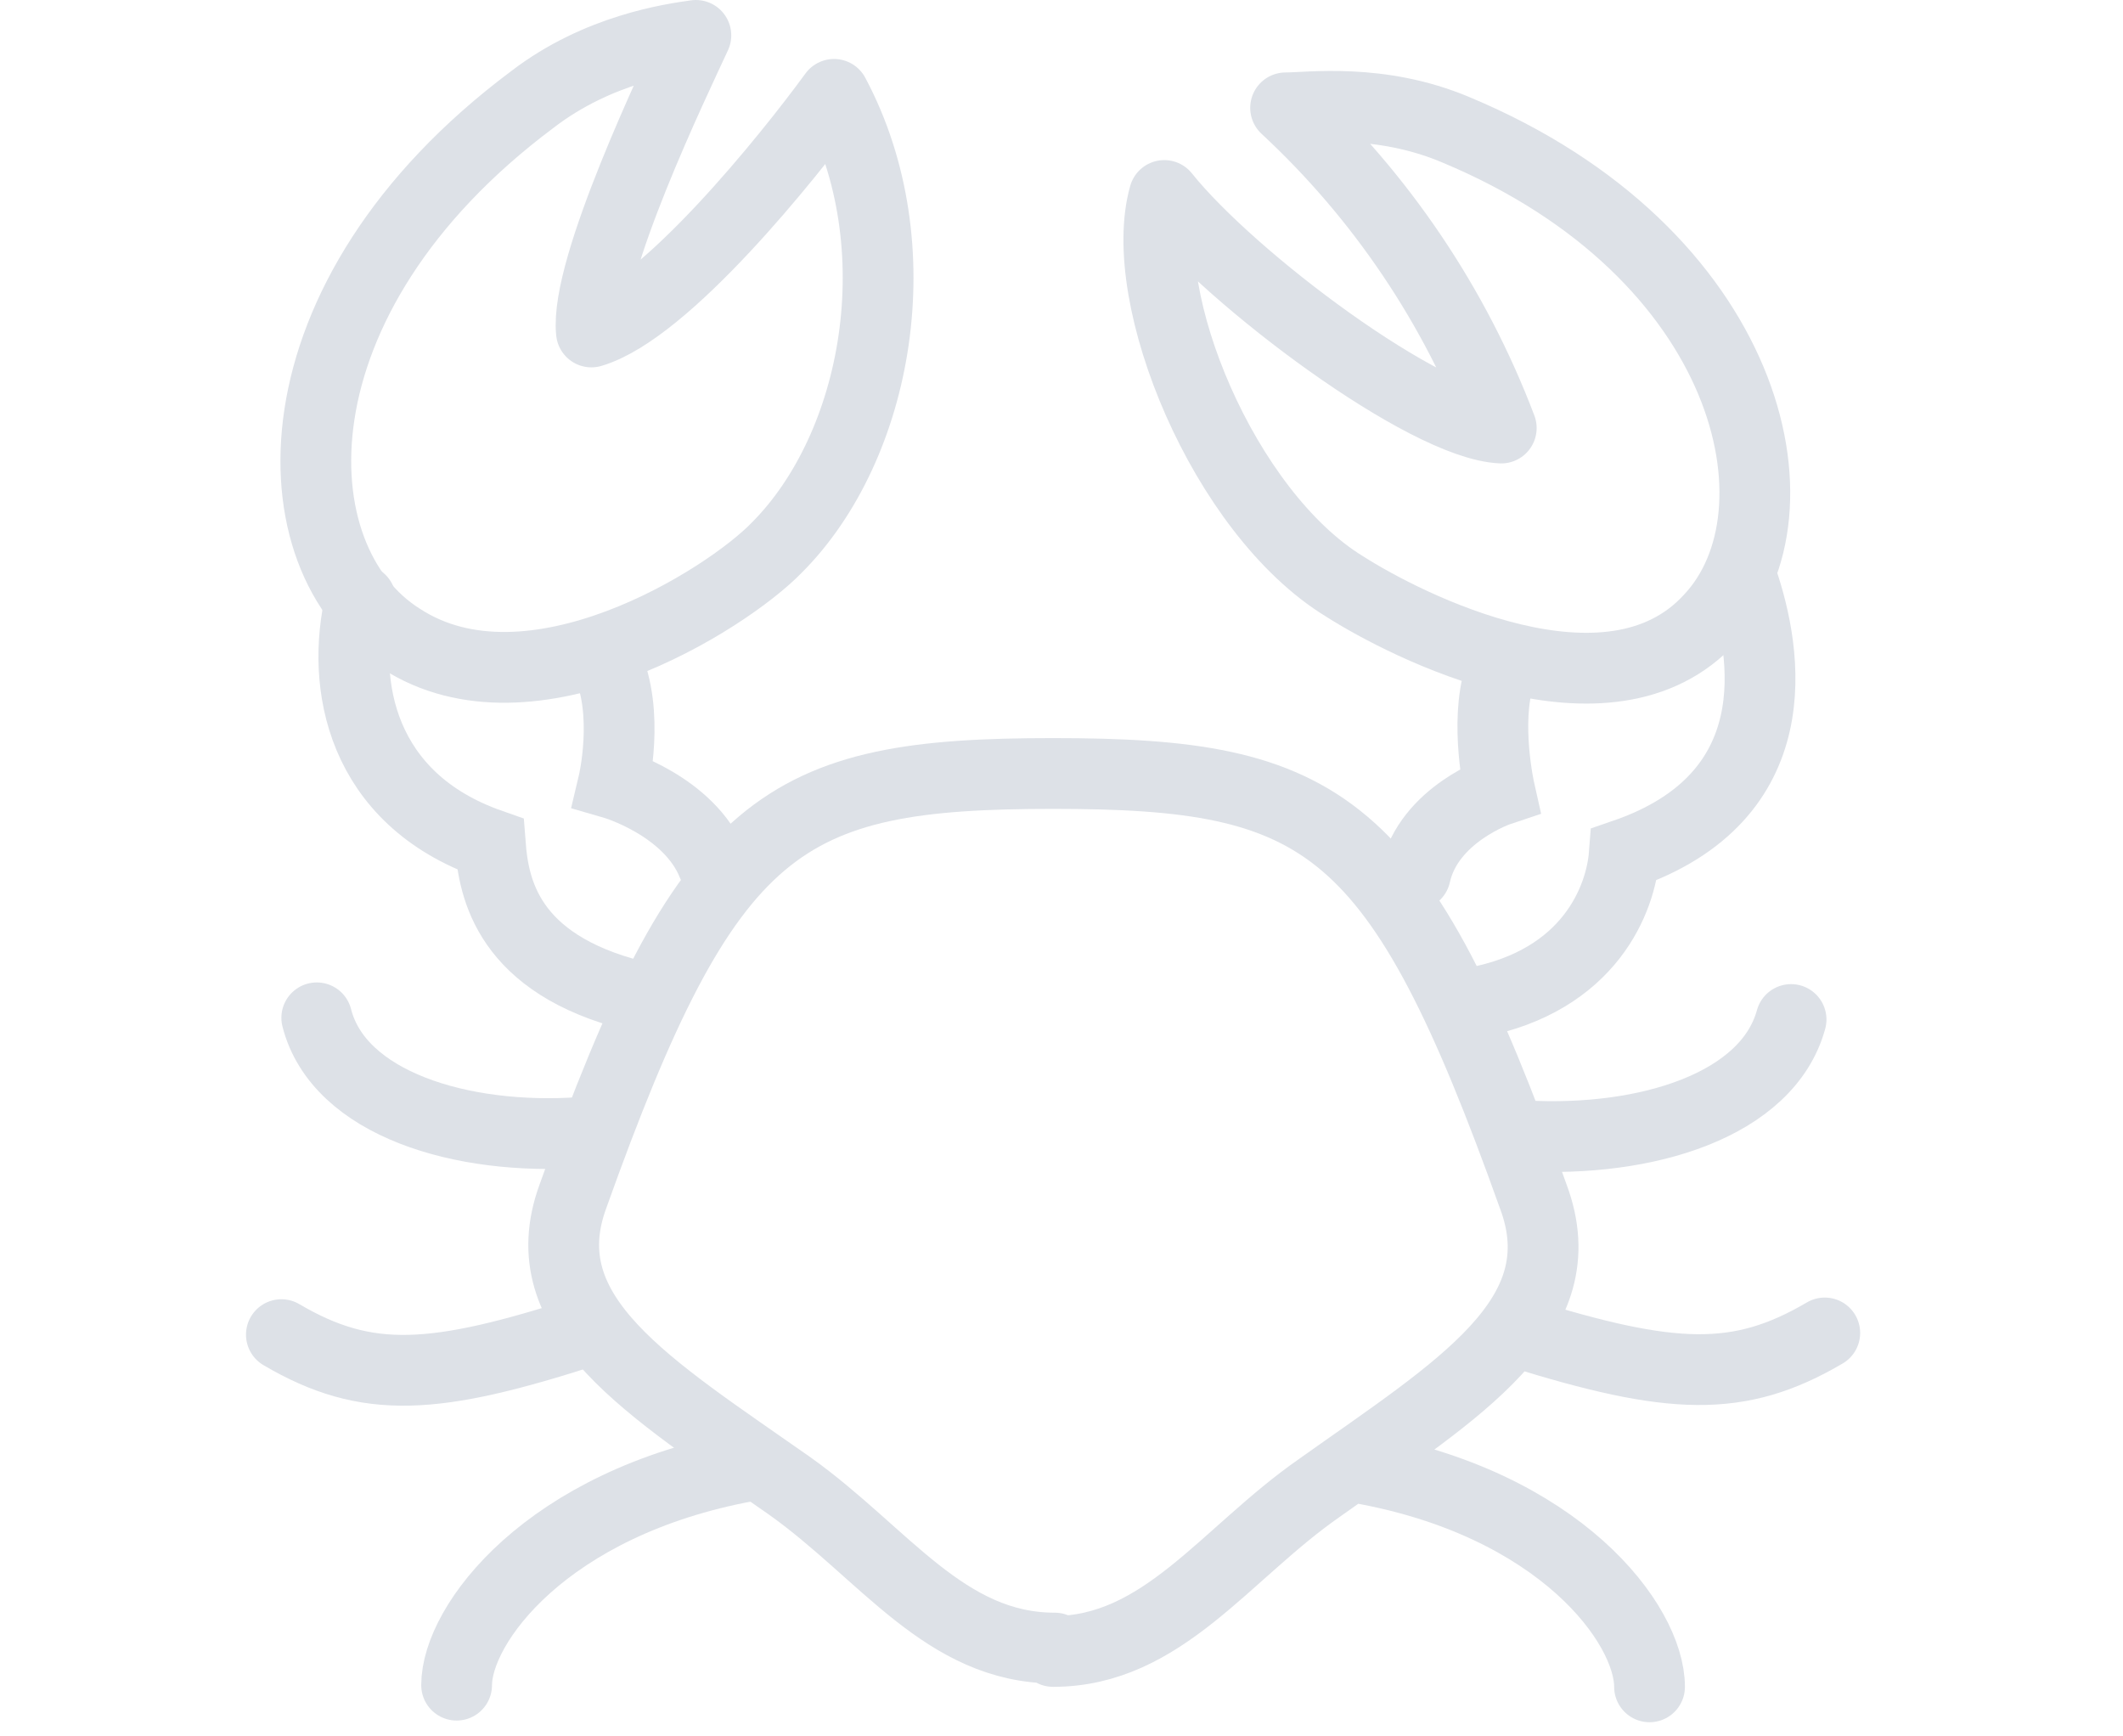
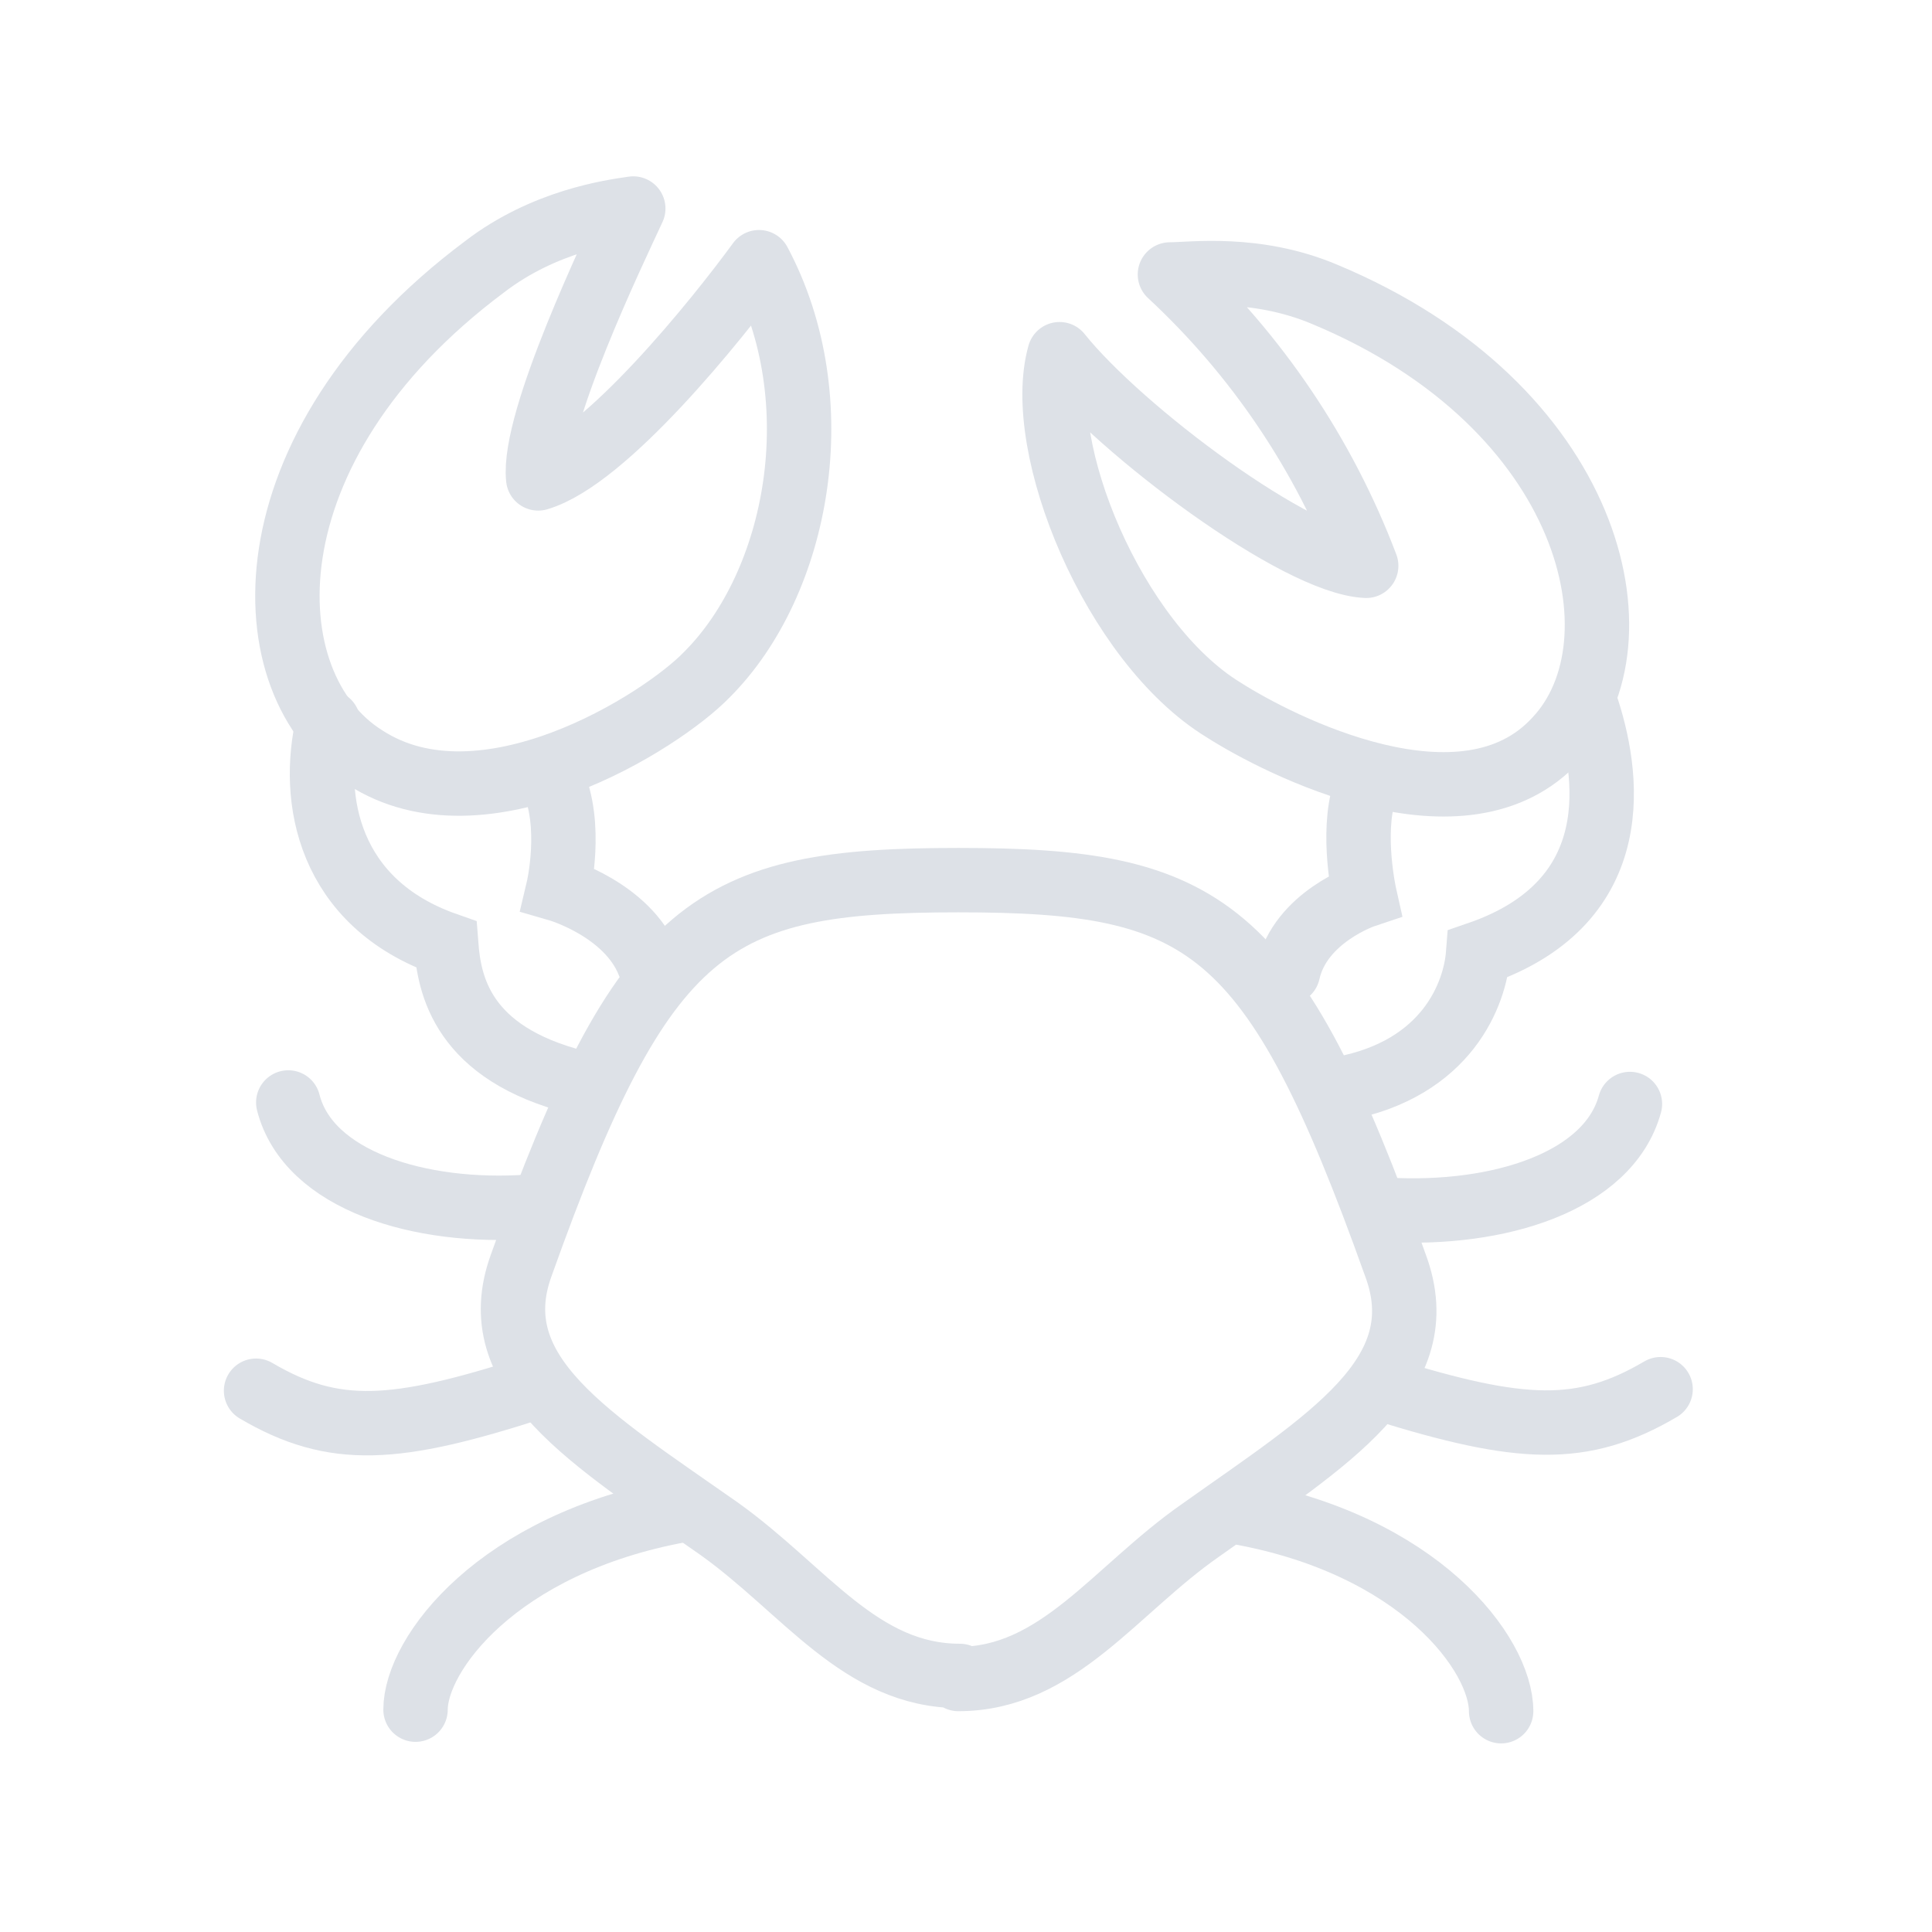
- <svg xmlns="http://www.w3.org/2000/svg" xml:space="preserve" fill-rule="evenodd" stroke-linecap="round" stroke-linejoin="round" stroke-miterlimit="10" clip-rule="evenodd" viewBox="0 0 126 103">
+ <svg xmlns="http://www.w3.org/2000/svg" xml:space="preserve" fill-rule="evenodd" stroke-linecap="round" stroke-linejoin="round" stroke-miterlimit="10" clip-rule="evenodd" viewBox="0 0 126 103" height="512" width="512">
  <g fill="none" stroke="#dde1e7" stroke-width="4.2">
    <path d="M62.5 98c6.5 0 10.2-5.8 15.8-9.7C86.6 82.4 93.7 78.2 91 71c-8-22.4-12.4-25.1-28.5-25.1S42 48.6 34 71c-2.6 7.1 4.5 11.3 12.9 17.2 5.6 4 9.2 9.6 15.7 9.6Zm6.6-86.4c4 5 15.5 13.6 20 13.8a50.2 50.2 0 0 0-12.8-19c1.4 0 5.6-.6 10.1 1.3 17.5 7.3 21 22.7 15.1 29-6 6.6-18.1.4-21.7-1.9-7.2-4.4-12.4-17.2-10.7-23.2Zm11.5 75.5c12 2.1 17.3 9.3 17.3 13m-7.7-21c9 2.8 13 3 18.1 0M90.5 67.4c7.2.4 14.4-1.8 15.8-6.9" />
    <path stroke-linejoin="miter" d="M84 51.9c.8-3.6 5-5 5-5s-.9-4 0-6.8m14.4-5.7c1.5 4.4 2.9 12.9-7 16.3-.2 2.6-2 7.5-8.9 8.8" />
    <path d="M44.4 87c-12 2.2-17.3 9.4-17.3 13m7.7-21c-9 2.9-13 3.2-18.1.2m17.8-12c-7.1.5-14.4-1.7-15.7-6.8" />
    <path stroke-linejoin="miter" d="M42.3 51.3c-1.4-3.5-5.9-4.8-5.9-4.8s1-4.2-.4-7.2m-14.6-3.7c-1.2 5 0 11.8 7.7 14.5.2 2.6 1 7.1 8.6 9" />
    <path d="M49.5 5.6c-2.7 3.7-10 12.8-14.4 14.1-.4-3.8 5-15 6.2-17.6-1.4.2-5.8.8-9.7 3.8-15.8 11.8-15.3 27.3-7.8 32 7.7 5 19.3-2.3 22.3-5.4 6-6 8.2-17.9 3.4-26.9Z" />
  </g>
</svg>
